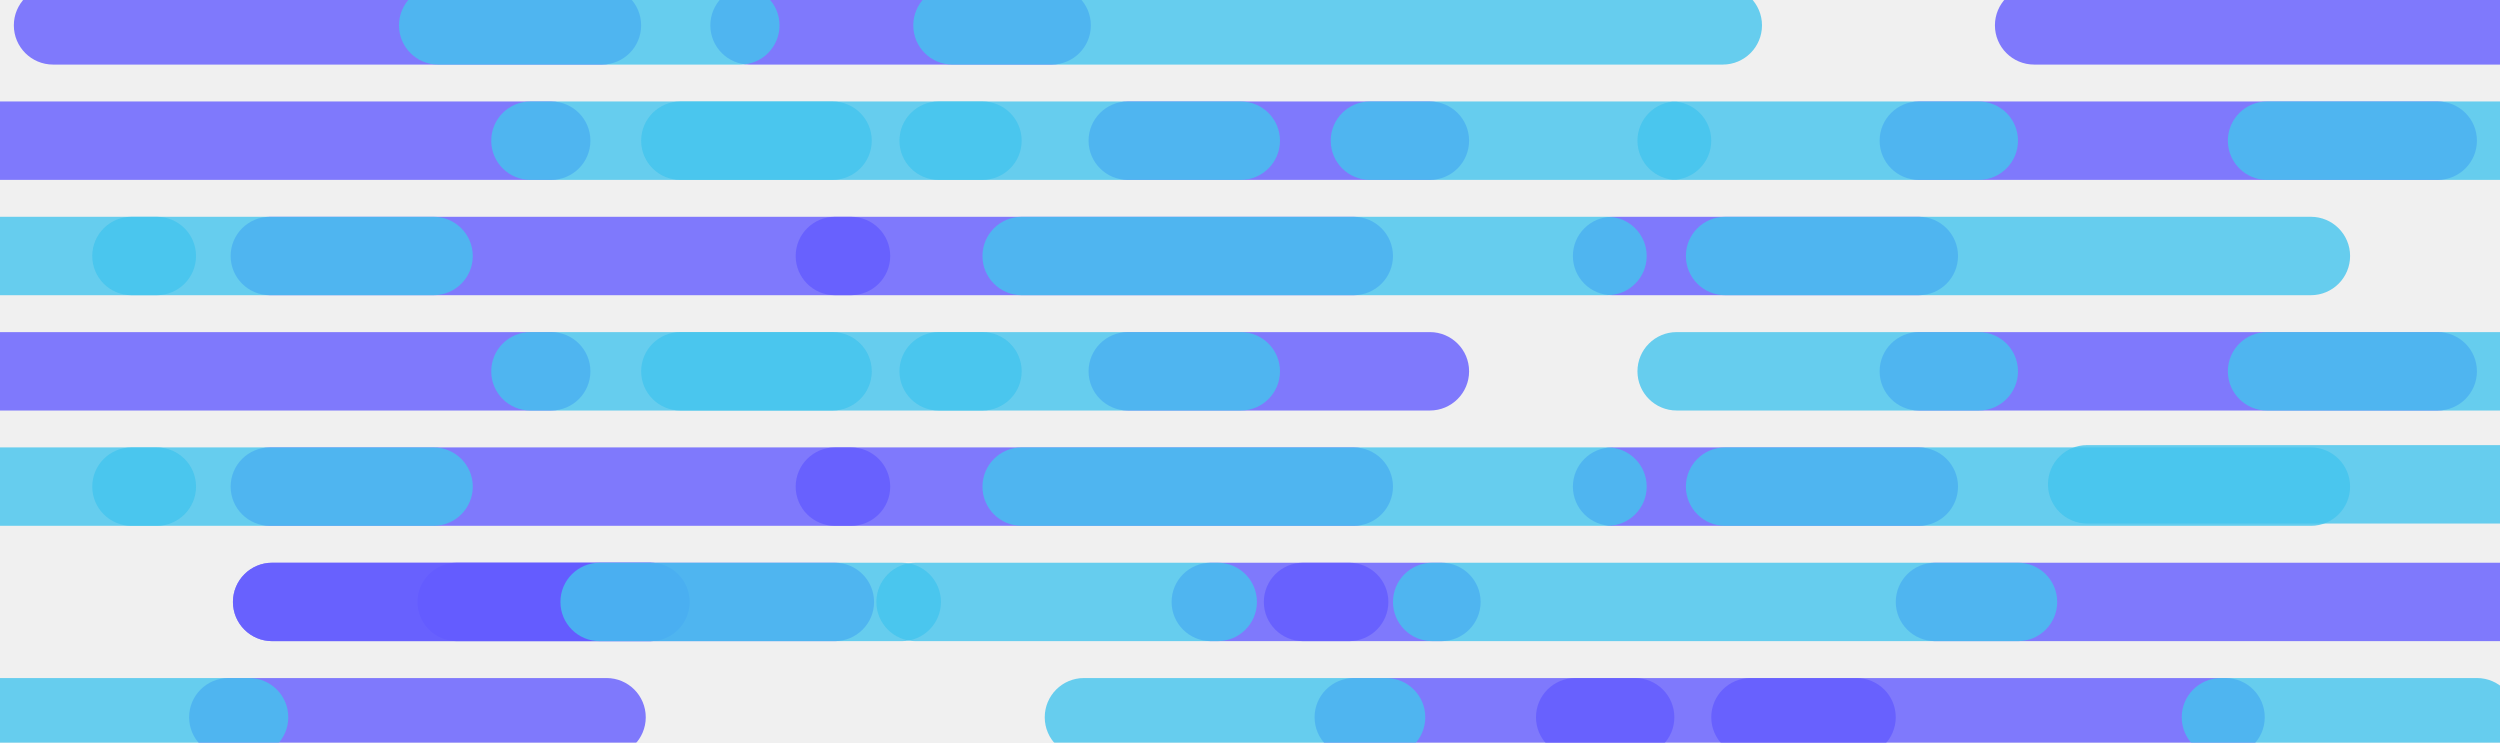
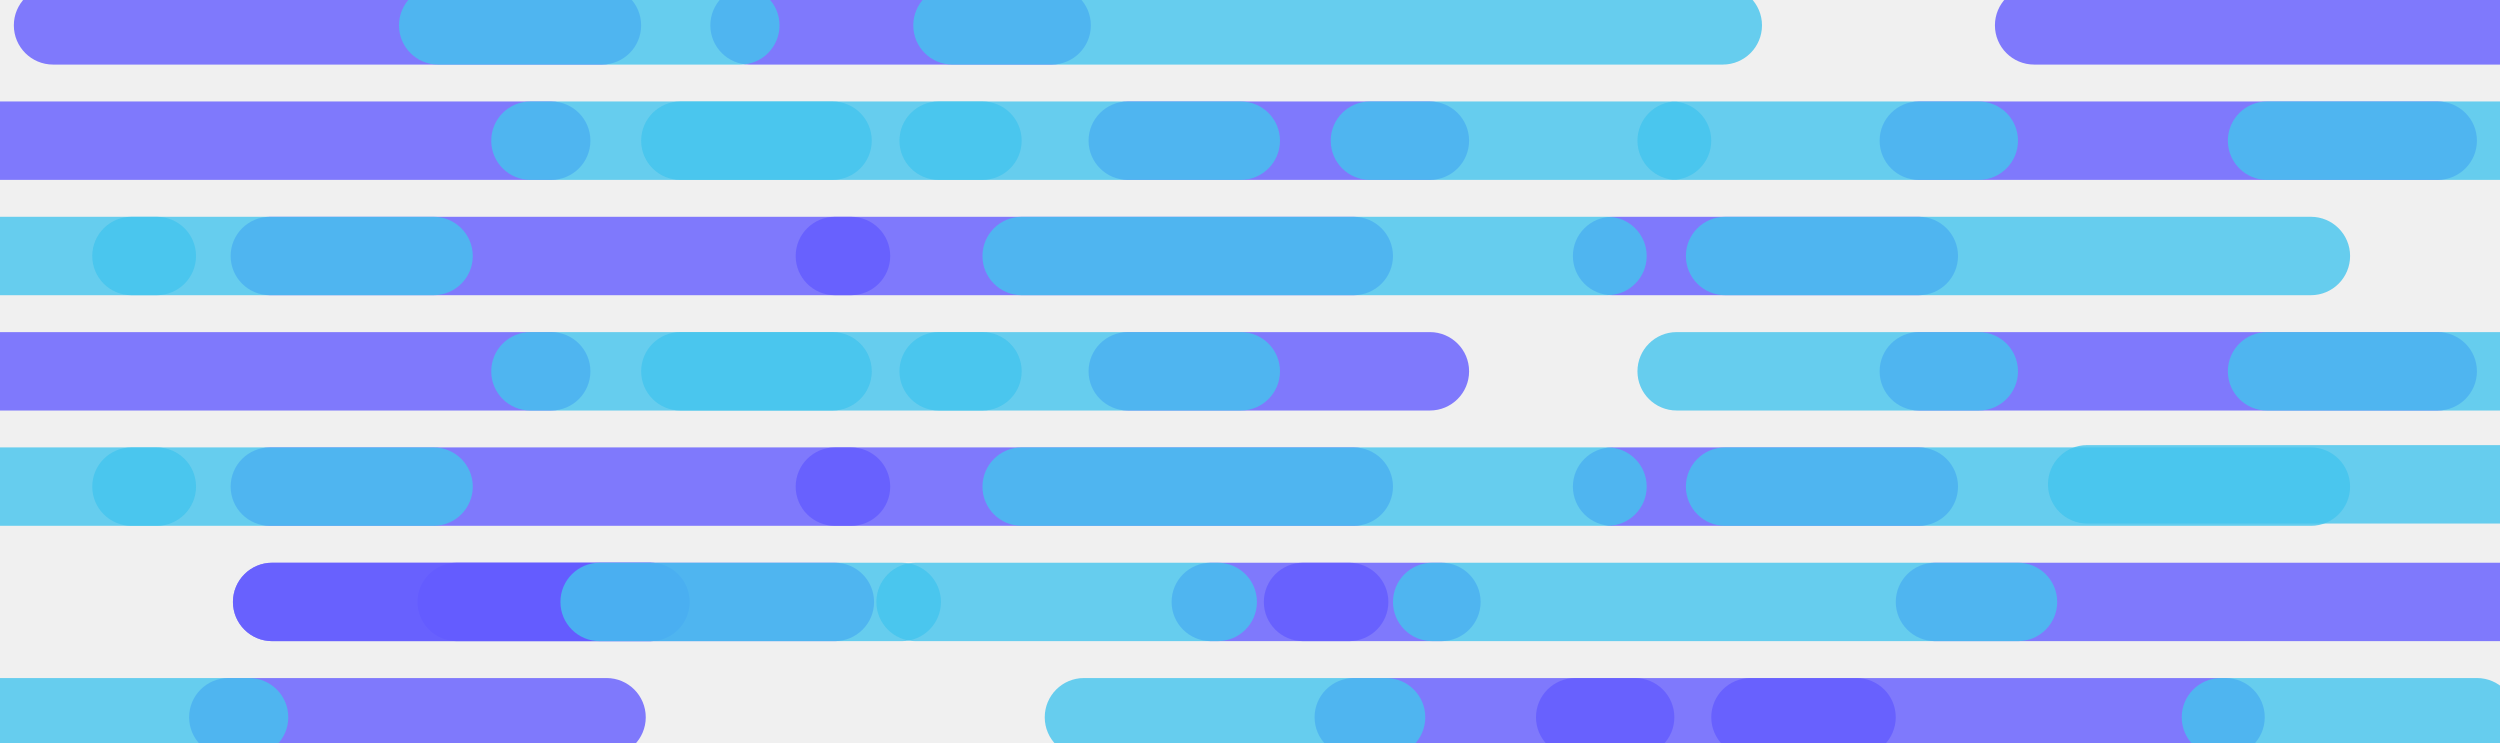
<svg xmlns="http://www.w3.org/2000/svg" width="1084" height="322" viewBox="0 0 1084 322" fill="none">
-   <g id="background" clip-path="url(#clip0_0_1)">
+   <g id="background">
    <g id="purpleGroup">
      <rect id="Rectangle 41" opacity="0.8" x="822" y="244" width="288" height="34" rx="17" fill="#635BFF" />
      <rect id="Rectangle 7" opacity="0.8" x="472" y="144" width="165" height="34" rx="17" fill="#635BFF" />
      <rect id="Rectangle 11" opacity="0.8" x="-30" y="144" width="286" height="34" rx="17" fill="#635BFF" />
      <rect id="Rectangle 13" opacity="0.8" x="100" y="194" width="286" height="34" rx="17" fill="#635BFF" />
      <rect id="Rectangle 40" opacity="0.8" x="101" y="244" width="198" height="34" rx="17" fill="#635BFF" />
      <rect id="Rectangle 47" opacity="0.8" x="82" y="294" width="198" height="34" rx="17" fill="#635BFF" />
      <rect id="Rectangle 34" opacity="0.8" x="181" y="244" width="198" height="34" rx="17" fill="#635BFF" />
      <rect id="Rectangle 4" opacity="0.8" x="815" y="144" width="259" height="34" rx="17" fill="#635BFF" />
      <rect id="Rectangle 3" opacity="0.8" x="682" y="194" width="167" height="34" rx="17" fill="#635BFF" />
      <rect id="Rectangle 49" opacity="0.8" x="742" y="294" width="240" height="34" rx="17" fill="#635BFF" />
      <rect id="Rectangle 50" opacity="0.8" x="666" y="294" width="156" height="34" rx="17" fill="#635BFF" />
      <rect id="Rectangle 51" opacity="0.8" x="570" y="294" width="156" height="34" rx="17" fill="#635BFF" />
      <rect id="Rectangle 37" opacity="0.8" x="508" y="244" width="94" height="34" rx="17" fill="#635BFF" />
      <rect id="Rectangle 38" opacity="0.8" x="548" y="244" width="94" height="34" rx="17" fill="#635BFF" />
      <rect id="Rectangle 17" opacity="0.8" x="-30" y="44" width="286" height="34" rx="17" fill="#635BFF" />
      <rect id="Rectangle 43" opacity="0.8" x="6" y="-6" width="272" height="34" rx="17" fill="#635BFF" />
      <rect id="Rectangle 21" opacity="0.8" x="472" y="44" width="165" height="34" rx="17" fill="#635BFF" />
      <rect id="Rectangle 44" opacity="0.8" x="308" y="-6" width="165" height="34" rx="17" fill="#635BFF" />
      <rect id="Rectangle 24" opacity="0.8" x="815" y="44" width="259" height="34" rx="17" fill="#635BFF" />
      <rect id="Rectangle 46" opacity="0.8" x="865" y="-6" width="259" height="34" rx="17" fill="#635BFF" />
      <rect id="Rectangle 28" opacity="0.8" x="100" y="94" width="286" height="34" rx="17" fill="#635BFF" />
      <rect id="Rectangle 31" opacity="0.8" x="682" y="94" width="167" height="34" rx="17" fill="#635BFF" />
      <rect id="Rectangle 33" opacity="0.8" x="101" y="244" width="198" height="34" rx="17" fill="#635BFF" />
      <rect id="Rectangle 2" opacity="0.8" x="345" y="194" width="259" height="34" rx="17" fill="#635BFF" />
      <rect id="Rectangle 29" opacity="0.8" x="345" y="94" width="259" height="34" rx="17" fill="#635BFF" />
    </g>
    <g id="blueGroup">
      <rect id="Rectangle 1" opacity="0.8" x="426" y="194" width="288" height="34" rx="17" fill="#43C4ED" />
      <rect id="Rectangle 39" opacity="0.8" x="604" y="244" width="288" height="34" rx="17" fill="#43C4ED" />
      <rect id="Rectangle 16" opacity="0.8" x="731" y="194" width="288" height="34" rx="17" fill="#43C4ED" />
      <rect id="Rectangle 5" opacity="0.8" x="710" y="144" width="165" height="34" rx="17" fill="#43C4ED" />
      <rect id="Rectangle 12" opacity="0.8" x="966" y="144" width="165" height="34" rx="17" fill="#43C4ED" />
      <rect id="Rectangle 8" opacity="0.8" x="390" y="144" width="165" height="34" rx="17" fill="#43C4ED" />
      <rect id="Rectangle 9" opacity="0.8" x="278" y="144" width="165" height="34" rx="17" fill="#43C4ED" />
      <rect id="Rectangle 10" opacity="0.8" x="213" y="144" width="165" height="34" rx="17" fill="#43C4ED" />
      <rect id="Rectangle 35" opacity="0.8" x="243" y="244" width="165" height="34" rx="17" fill="#43C4ED" />
      <rect id="Rectangle 36" opacity="0.8" x="380" y="244" width="165" height="34" rx="17" fill="#43C4ED" />
      <rect id="Rectangle 52" opacity="0.8" x="453" y="294" width="165" height="34" rx="17" fill="#43C4ED" />
      <rect id="Rectangle 53" opacity="0.8" x="-40" y="294" width="165" height="34" rx="17" fill="#43C4ED" />
      <rect id="Rectangle 14" opacity="0.8" x="40" y="194" width="165" height="34" rx="17" fill="#43C4ED" />
      <rect id="Rectangle 15" opacity="0.8" x="-60" y="194" width="145" height="34" rx="17" fill="#43C4ED" />
      <rect id="Rectangle 48" opacity="0.8" x="946" y="294" width="145" height="34" rx="17" fill="#43C4ED" />
      <rect id="Rectangle 18" opacity="0.8" x="213" y="44" width="165" height="34" rx="17" fill="#43C4ED" />
      <rect id="Rectangle 19" opacity="0.8" x="278" y="44" width="165" height="34" rx="17" fill="#43C4ED" />
      <rect id="Rectangle 45" opacity="0.8" x="396" y="-6" width="368" height="34" rx="17" fill="#43C4ED" />
      <rect id="Rectangle 42" opacity="0.8" x="173" y="-6" width="165" height="34" rx="17" fill="#43C4ED" />
      <rect id="Rectangle 20" opacity="0.8" x="390" y="44" width="165" height="34" rx="17" fill="#43C4ED" />
      <rect id="Rectangle 22" opacity="0.8" x="577" y="44" width="165" height="34" rx="17" fill="#43C4ED" />
      <rect id="Rectangle 23" opacity="0.8" x="710" y="44" width="165" height="34" rx="17" fill="#43C4ED" />
      <rect id="Rectangle 25" opacity="0.8" x="966" y="44" width="165" height="34" rx="17" fill="#43C4ED" />
      <rect id="Rectangle 26" opacity="0.8" x="-60" y="94" width="145" height="34" rx="17" fill="#43C4ED" />
      <rect id="Rectangle 27" opacity="0.8" x="40" y="94" width="165" height="34" rx="17" fill="#43C4ED" />
      <rect id="Rectangle 30" opacity="0.8" x="426" y="94" width="288" height="34" rx="17" fill="#43C4ED" />
      <rect id="Rectangle 32" opacity="0.8" x="731" y="94" width="288" height="34" rx="17" fill="#43C4ED" />
      <rect id="Rectangle 17_2" opacity="0.8" x="888" y="193" width="288" height="34" rx="17" fill="#43C4ED" />
    </g>
  </g>
-   <defs>
-     <clipPath id="clip0_0_1">
-       <rect width="1084" height="322" fill="white" />
-     </clipPath>
-   </defs>
</svg>
